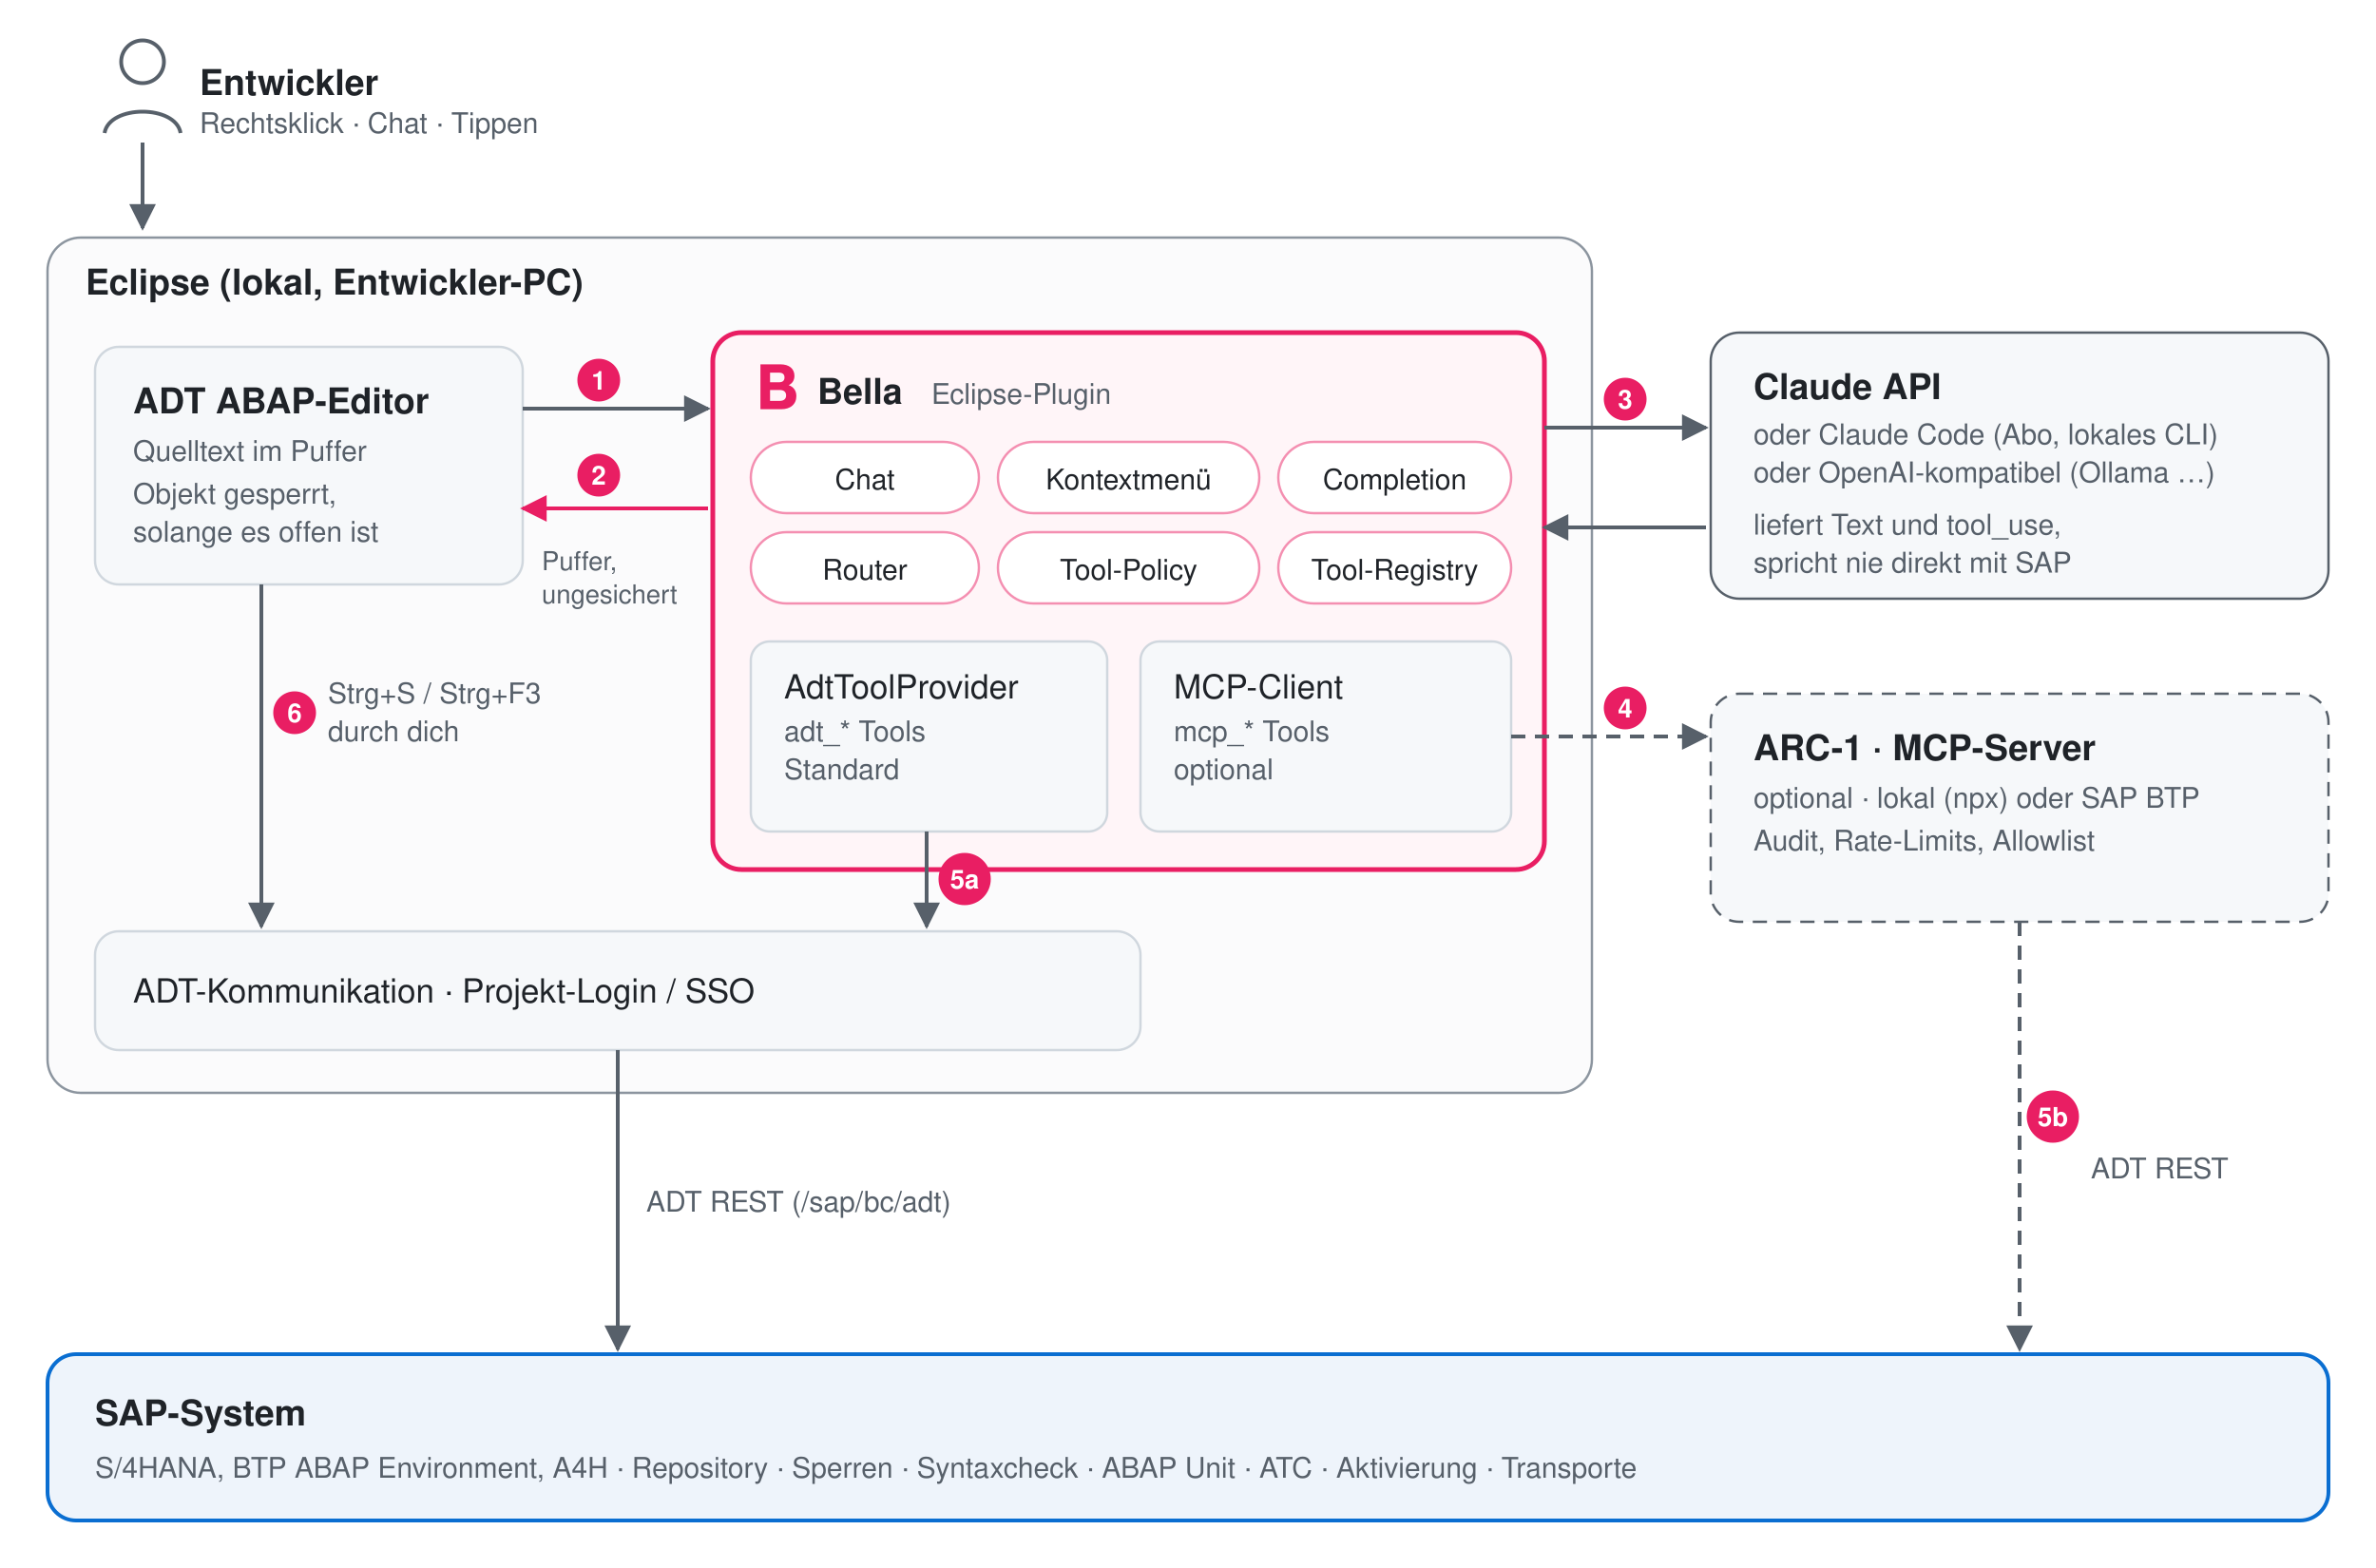
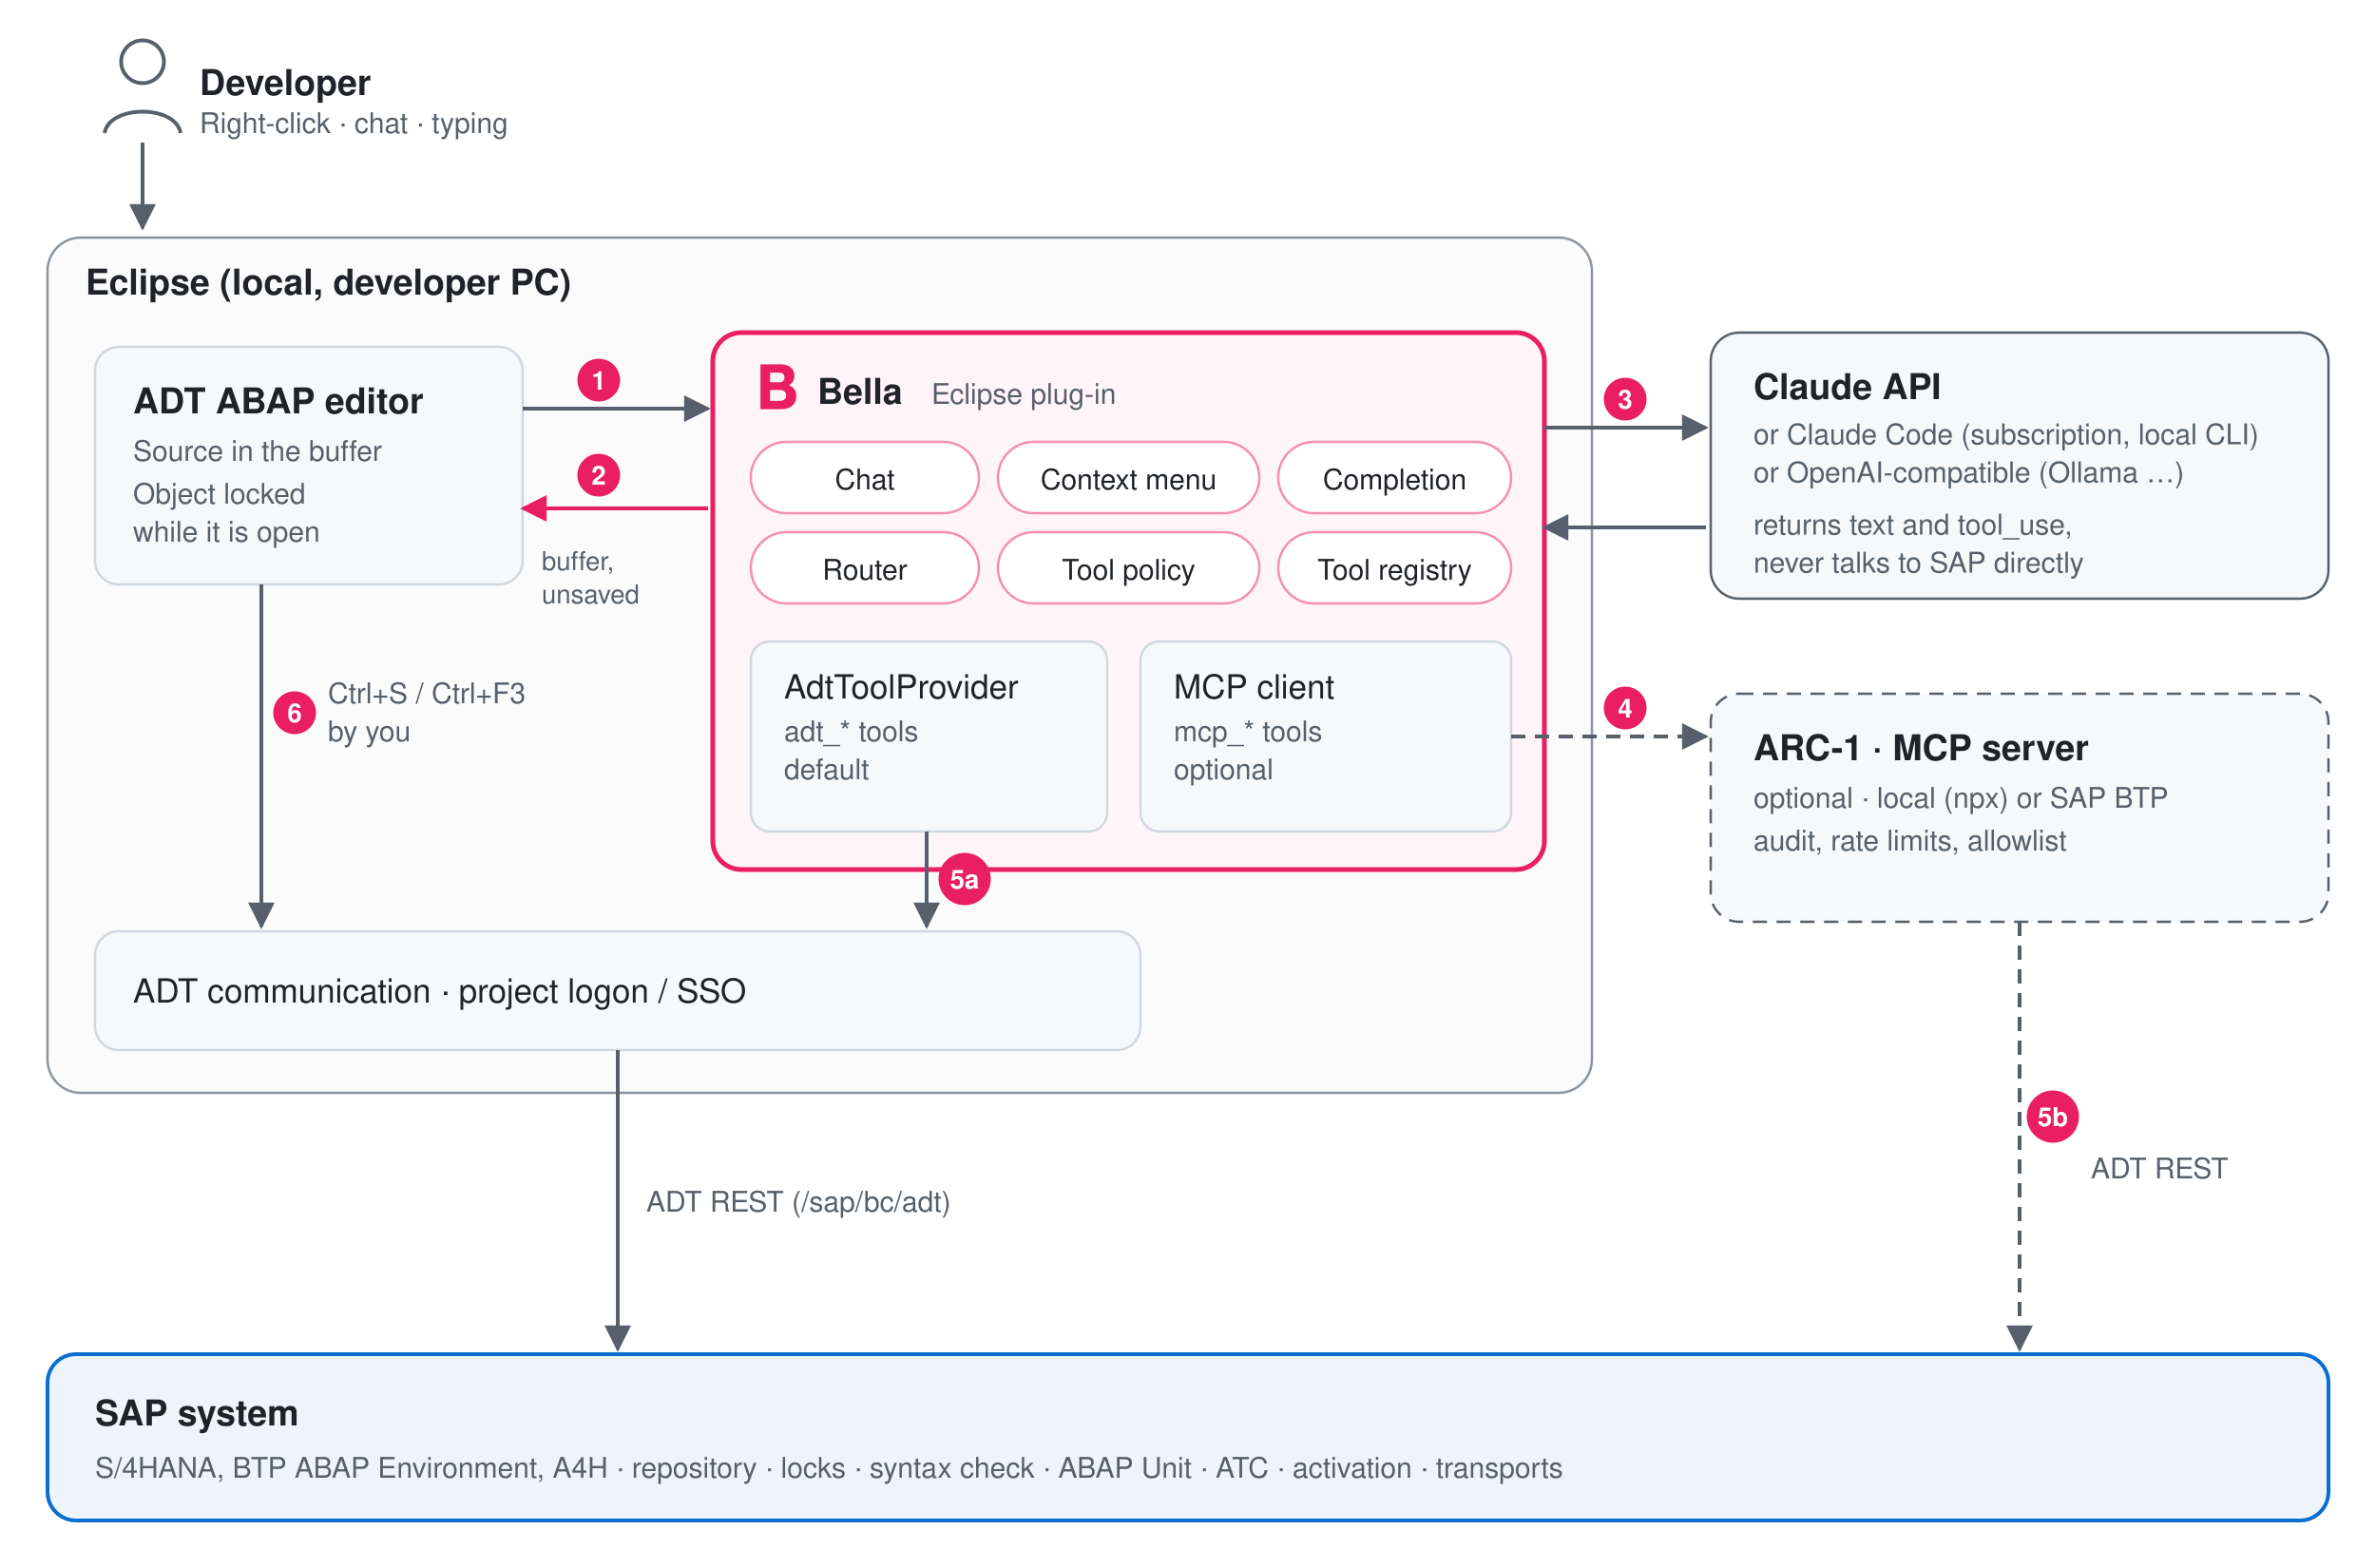
<svg xmlns="http://www.w3.org/2000/svg" viewBox="0 0 1000 660" width="1000" height="660" font-family="-apple-system, 'Segoe UI', Helvetica, Arial, sans-serif">
  <style>
    .bg { fill: #ffffff; }
    .box { fill: #f6f8fa; stroke: #d0d7de; }
    .area { fill: #fbfbfc; stroke: #8c959f; }
    .bella { fill: #fff5f8; stroke: #e91e63; }
    .chip { fill: #ffffff; stroke: #f48fb1; }
    .ext { fill: #f6f8fa; stroke: #57606a; }
    .sap { fill: #eef4fb; stroke: #0a6ed1; }
    .t { fill: #1f2328; font-size: 14px; }
    .h { fill: #1f2328; font-size: 15px; font-weight: 700; }
    .s { fill: #57606a; font-size: 12px; }
    .lbl { fill: #1f2328; font-size: 12px; }
    .num { fill: #e91e63; }
    .numt { fill: #ffffff; font-size: 11px; font-weight: 700; }
    .line { stroke: #57606a; stroke-width: 1.6; fill: none; }
    .pink { stroke: #e91e63; }
    .dash { stroke-dasharray: 6 4; }
    .arrowhead { fill: #57606a; }
    .arrowpink { fill: #e91e63; }
    .logo { fill: #e91e63; }
    @media (prefers-color-scheme: dark) {
      .bg { fill: #0d1117; }
      .box { fill: #161b22; stroke: #30363d; }
      .area { fill: #0d1117; stroke: #6e7681; }
      .bella { fill: #2a1520; stroke: #f06292; }
      .chip { fill: #161b22; stroke: #b04a78; }
      .ext { fill: #161b22; stroke: #8b949e; }
      .sap { fill: #0c2135; stroke: #4493f8; }
      .t, .h, .lbl { fill: #e6edf3; }
      .s { fill: #8b949e; }
      .line { stroke: #8b949e; }
      .arrowhead { fill: #8b949e; }
    }
  </style>
  <defs>
    <marker id="a" viewBox="0 0 10 10" refX="9" refY="5" markerWidth="7" markerHeight="7" orient="auto-start-reverse">
      <path d="M0 0L10 5L0 10z" class="arrowhead" />
    </marker>
    <marker id="p" viewBox="0 0 10 10" refX="9" refY="5" markerWidth="7" markerHeight="7" orient="auto-start-reverse">
      <path d="M0 0L10 5L0 10z" class="arrowpink" />
    </marker>
  </defs>
  <rect class="bg" x="0" y="0" width="1000" height="660" />
  <circle cx="60" cy="26" r="9" class="line" />
  <path d="M44 56c2-12 30-12 32 0" class="line" />
-   <text x="84" y="40" class="h">Entwickler</text>
-   <text x="84" y="56" class="s">Rechtsklick · Chat · Tippen</text>
+   <text x="84" y="40" class="h">Developer</text>
+   <text x="84" y="56" class="s">Right-click · chat · typing</text>
  <path d="M60 60V96" class="line" marker-end="url(#a)" />
  <rect class="area" x="20" y="100" width="650" height="360" rx="14" />
-   <text x="36" y="124" class="h">Eclipse (lokal, Entwickler-PC)</text>
+   <text x="36" y="124" class="h">Eclipse (local, developer PC)</text>
  <rect class="box" x="40" y="146" width="180" height="100" rx="10" />
-   <text x="56" y="174" class="h">ADT ABAP-Editor</text>
-   <text x="56" y="194" class="s">Quelltext im Puffer</text>
-   <text x="56" y="212" class="s">Objekt gesperrt,</text>
-   <text x="56" y="228" class="s">solange es offen ist</text>
+   <text x="56" y="174" class="h">ADT ABAP editor</text>
+   <text x="56" y="194" class="s">Source in the buffer</text>
+   <text x="56" y="212" class="s">Object locked</text>
+   <text x="56" y="228" class="s">while it is open</text>
  <rect class="bella" x="300" y="140" width="350" height="226" rx="12" stroke-width="2" />
  <path class="logo" fill-rule="evenodd" transform="translate(316 152) scale(1.35)" d="M3 1H9.2C12 1 13.6 2.4 13.6 4.6C13.6 6 12.9 7 11.8 7.5C13.3 8 14.2 9.2 14.2 10.9C14.2 13.4 12.4 15 9.5 15H3ZM6 3.6V6.6H8.8C9.9 6.6 10.5 6.1 10.5 5.1C10.5 4.1 9.9 3.6 8.8 3.6ZM6 9V12.4H9C10.3 12.4 11 11.8 11 10.7C11 9.6 10.3 9 9 9Z" />
  <text x="344" y="170" class="h">Bella</text>
-   <text x="392" y="170" class="s">Eclipse-Plugin</text>
+   <text x="392" y="170" class="s">Eclipse plug-in</text>
  <rect class="chip" x="316" y="186" width="96" height="30" rx="15" />
  <text x="364" y="206" class="lbl" text-anchor="middle">Chat</text>
  <rect class="chip" x="420" y="186" width="110" height="30" rx="15" />
-   <text x="475" y="206" class="lbl" text-anchor="middle">Kontextmenü</text>
+   <text x="475" y="206" class="lbl" text-anchor="middle">Context menu</text>
  <rect class="chip" x="538" y="186" width="98" height="30" rx="15" />
  <text x="587" y="206" class="lbl" text-anchor="middle">Completion</text>
  <rect class="chip" x="316" y="224" width="96" height="30" rx="15" />
  <text x="364" y="244" class="lbl" text-anchor="middle">Router</text>
  <rect class="chip" x="420" y="224" width="110" height="30" rx="15" />
-   <text x="475" y="244" class="lbl" text-anchor="middle">Tool-Policy</text>
+   <text x="475" y="244" class="lbl" text-anchor="middle">Tool policy</text>
  <rect class="chip" x="538" y="224" width="98" height="30" rx="15" />
-   <text x="587" y="244" class="lbl" text-anchor="middle">Tool-Registry</text>
+   <text x="587" y="244" class="lbl" text-anchor="middle">Tool registry</text>
  <rect class="box" x="316" y="270" width="150" height="80" rx="8" />
  <text x="330" y="294" class="t">AdtToolProvider</text>
-   <text x="330" y="312" class="s">adt_* Tools</text>
-   <text x="330" y="328" class="s">Standard</text>
+   <text x="330" y="312" class="s">adt_* tools</text>
+   <text x="330" y="328" class="s">default</text>
  <rect class="box" x="480" y="270" width="156" height="80" rx="8" />
-   <text x="494" y="294" class="t">MCP-Client</text>
-   <text x="494" y="312" class="s">mcp_* Tools</text>
+   <text x="494" y="294" class="t">MCP client</text>
+   <text x="494" y="312" class="s">mcp_* tools</text>
  <text x="494" y="328" class="s">optional</text>
  <rect class="box" x="40" y="392" width="440" height="50" rx="10" />
-   <text x="56" y="422" class="t">ADT-Kommunikation · Projekt-Login / SSO</text>
+   <text x="56" y="422" class="t">ADT communication · project logon / SSO</text>
  <path d="M220 172H298" class="line" marker-end="url(#a)" />
  <path d="M298 214H220" class="line pink" marker-end="url(#p)" />
  <circle cx="252" cy="160" r="9" class="num" />
  <text x="252" y="164" class="numt" text-anchor="middle">1</text>
  <circle cx="252" cy="200" r="9" class="num" />
  <text x="252" y="204" class="numt" text-anchor="middle">2</text>
-   <text x="228" y="240" class="s" style="font-size:11px">Puffer,</text>
-   <text x="228" y="254" class="s" style="font-size:11px">ungesichert</text>
+   <text x="228" y="240" class="s" style="font-size:11px">buffer,</text>
+   <text x="228" y="254" class="s" style="font-size:11px">unsaved</text>
  <path d="M390 350V390" class="line" marker-end="url(#a)" />
  <circle cx="406" cy="370" r="11" class="num" />
  <text x="406" y="374" class="numt" text-anchor="middle">5a</text>
  <path d="M110 246V390" class="line" marker-end="url(#a)" />
  <circle cx="124" cy="300" r="9" class="num" />
  <text x="124" y="304" class="numt" text-anchor="middle">6</text>
-   <text x="138" y="296" class="s">Strg+S / Strg+F3</text>
-   <text x="138" y="312" class="s">durch dich</text>
+   <text x="138" y="296" class="s">Ctrl+S / Ctrl+F3</text>
+   <text x="138" y="312" class="s">by you</text>
  <path d="M260 442V568" class="line" marker-end="url(#a)" />
  <text x="272" y="510" class="s">ADT REST (/sap/bc/adt)</text>
  <rect class="ext" x="720" y="140" width="260" height="112" rx="12" />
  <text x="738" y="168" class="h">Claude API</text>
-   <text x="738" y="187" class="s">oder Claude Code (Abo, lokales CLI)</text>
-   <text x="738" y="203" class="s">oder OpenAI-kompatibel (Ollama …)</text>
-   <text x="738" y="225" class="s">liefert Text und tool_use,</text>
-   <text x="738" y="241" class="s">spricht nie direkt mit SAP</text>
+   <text x="738" y="187" class="s">or Claude Code (subscription, local CLI)</text>
+   <text x="738" y="203" class="s">or OpenAI-compatible (Ollama …)</text>
+   <text x="738" y="225" class="s">returns text and tool_use,</text>
+   <text x="738" y="241" class="s">never talks to SAP directly</text>
  <path d="M650 180H718" class="line" marker-end="url(#a)" />
  <path d="M718 222H650" class="line" marker-end="url(#a)" />
  <circle cx="684" cy="168" r="9" class="num" />
  <text x="684" y="172" class="numt" text-anchor="middle">3</text>
  <rect class="ext dash" x="720" y="292" width="260" height="96" rx="12" />
-   <text x="738" y="320" class="h">ARC-1 · MCP-Server</text>
-   <text x="738" y="340" class="s">optional · lokal (npx) oder SAP BTP</text>
-   <text x="738" y="358" class="s">Audit, Rate-Limits, Allowlist</text>
+   <text x="738" y="320" class="h">ARC-1 · MCP server</text>
+   <text x="738" y="340" class="s">optional · local (npx) or SAP BTP</text>
+   <text x="738" y="358" class="s">audit, rate limits, allowlist</text>
  <path d="M636 310H718" class="line dash" marker-end="url(#a)" />
  <circle cx="684" cy="298" r="9" class="num" />
  <text x="684" y="302" class="numt" text-anchor="middle">4</text>
  <path d="M850 388V568" class="line dash" marker-end="url(#a)" />
  <circle cx="864" cy="470" r="11" class="num" />
  <text x="864" y="474" class="numt" text-anchor="middle">5b</text>
  <text x="880" y="496" class="s">ADT REST</text>
  <rect class="sap" x="20" y="570" width="960" height="70" rx="12" stroke-width="1.6" />
-   <text x="40" y="600" class="h">SAP-System</text>
-   <text x="40" y="622" class="s">S/4HANA, BTP ABAP Environment, A4H · Repository · Sperren · Syntaxcheck · ABAP Unit · ATC · Aktivierung · Transporte</text>
+   <text x="40" y="600" class="h">SAP system</text>
+   <text x="40" y="622" class="s">S/4HANA, BTP ABAP Environment, A4H · repository · locks · syntax check · ABAP Unit · ATC · activation · transports</text>
</svg>
